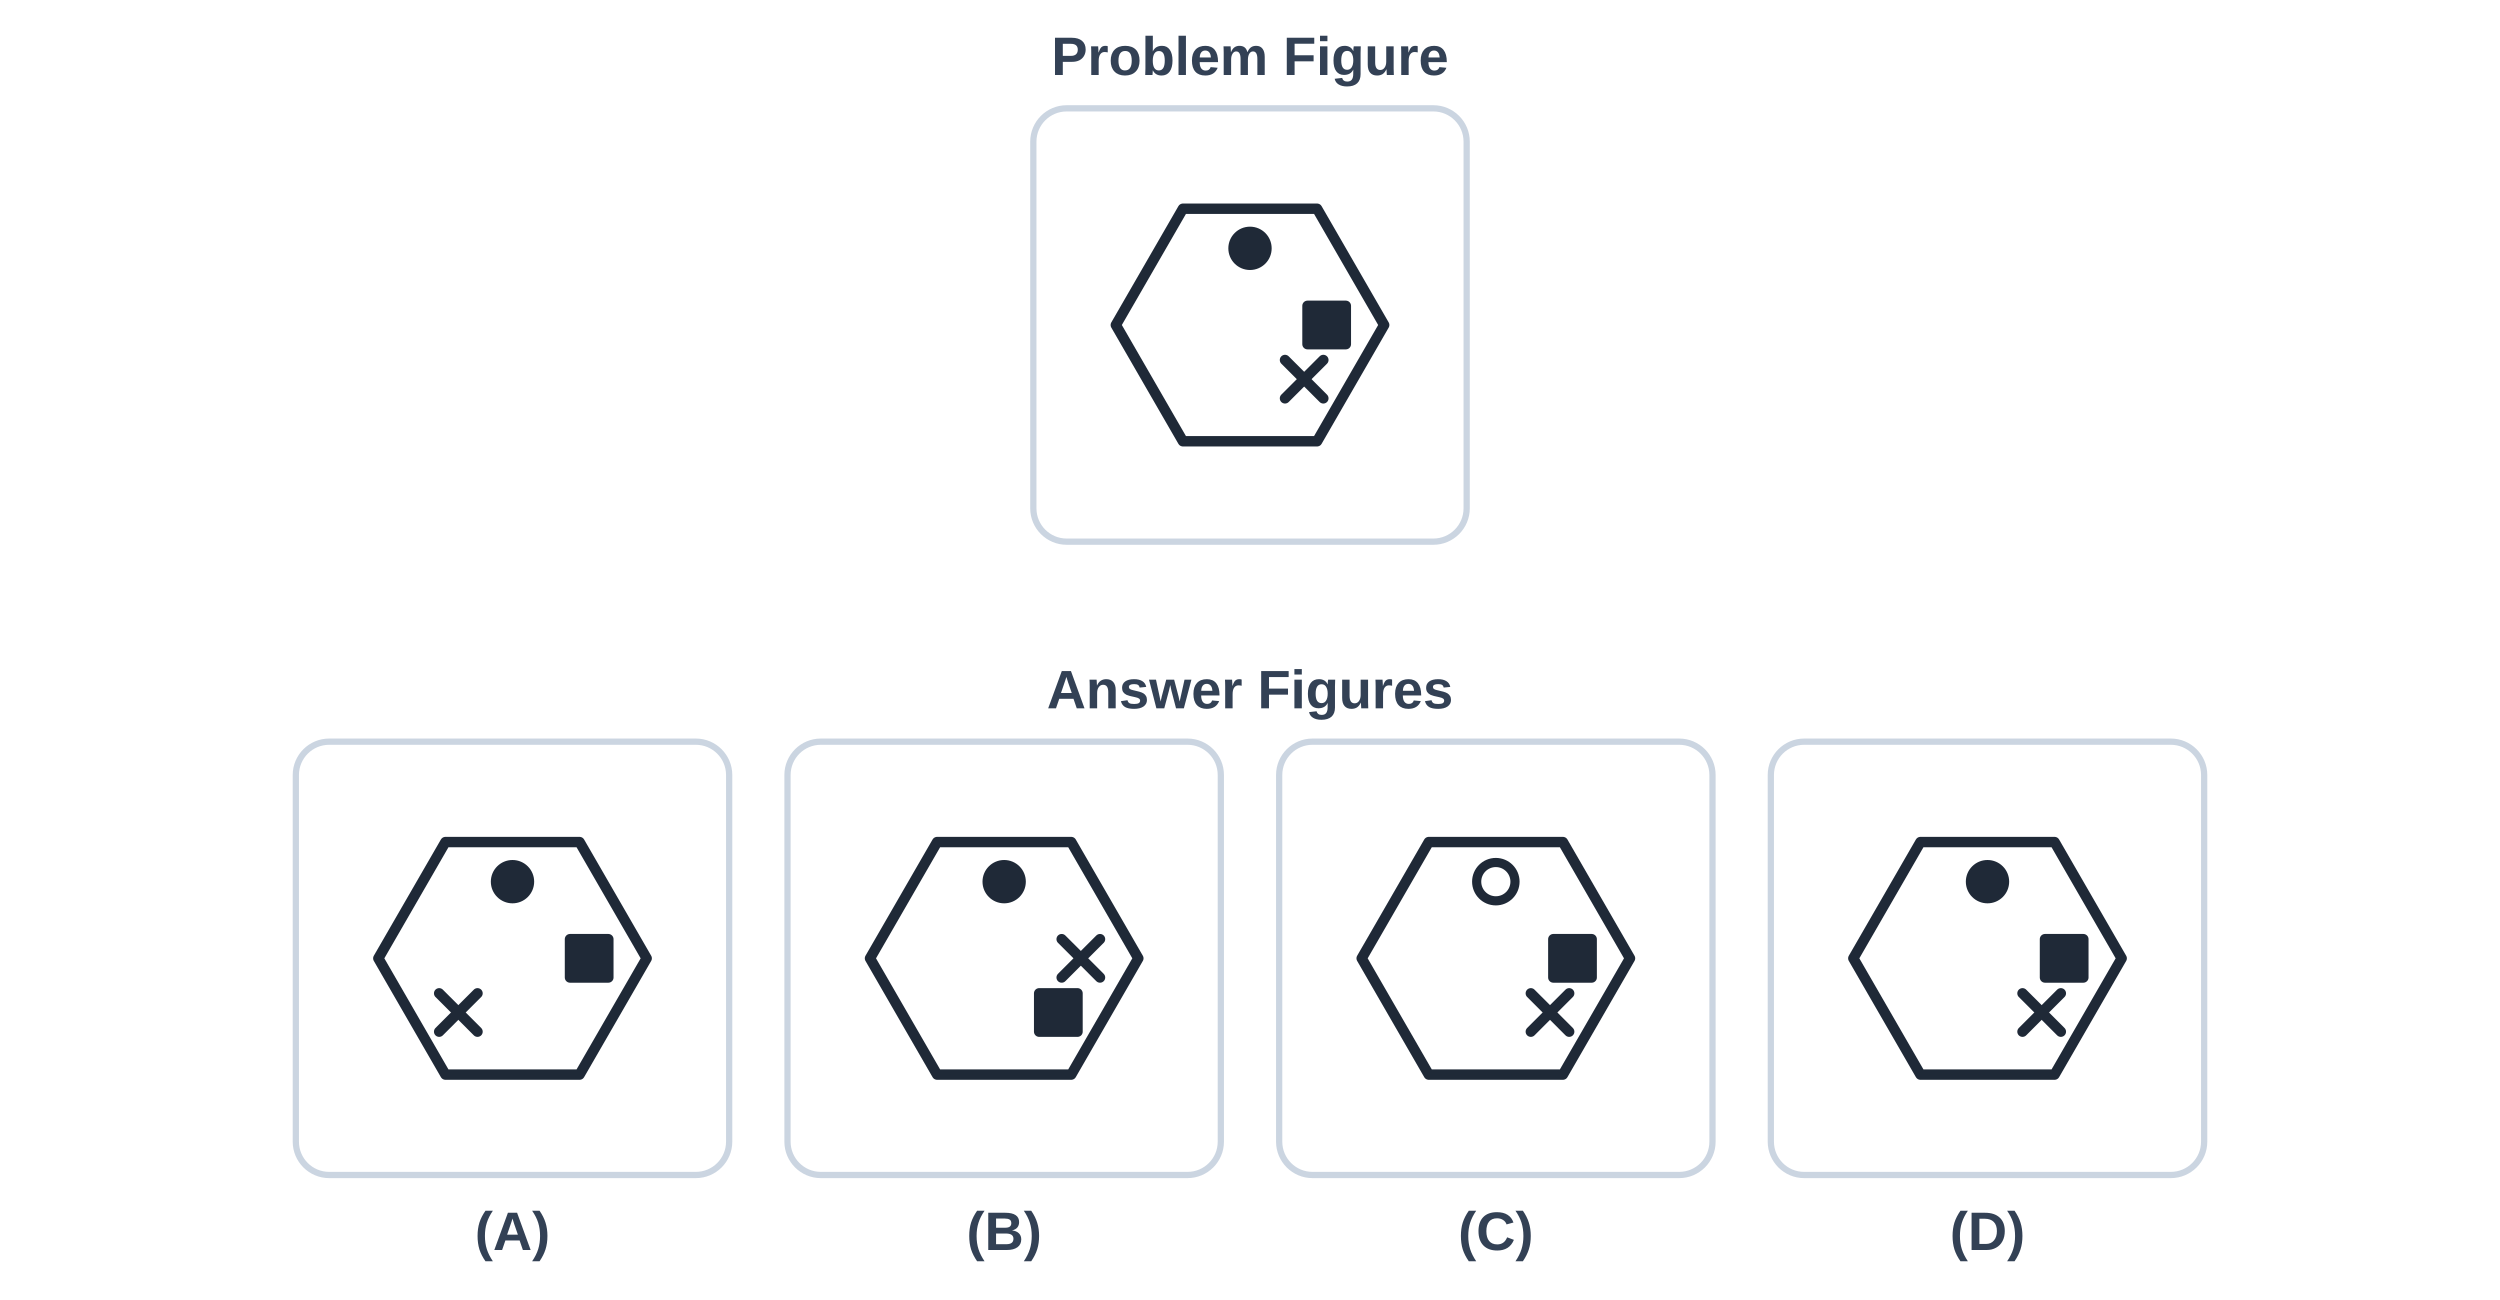
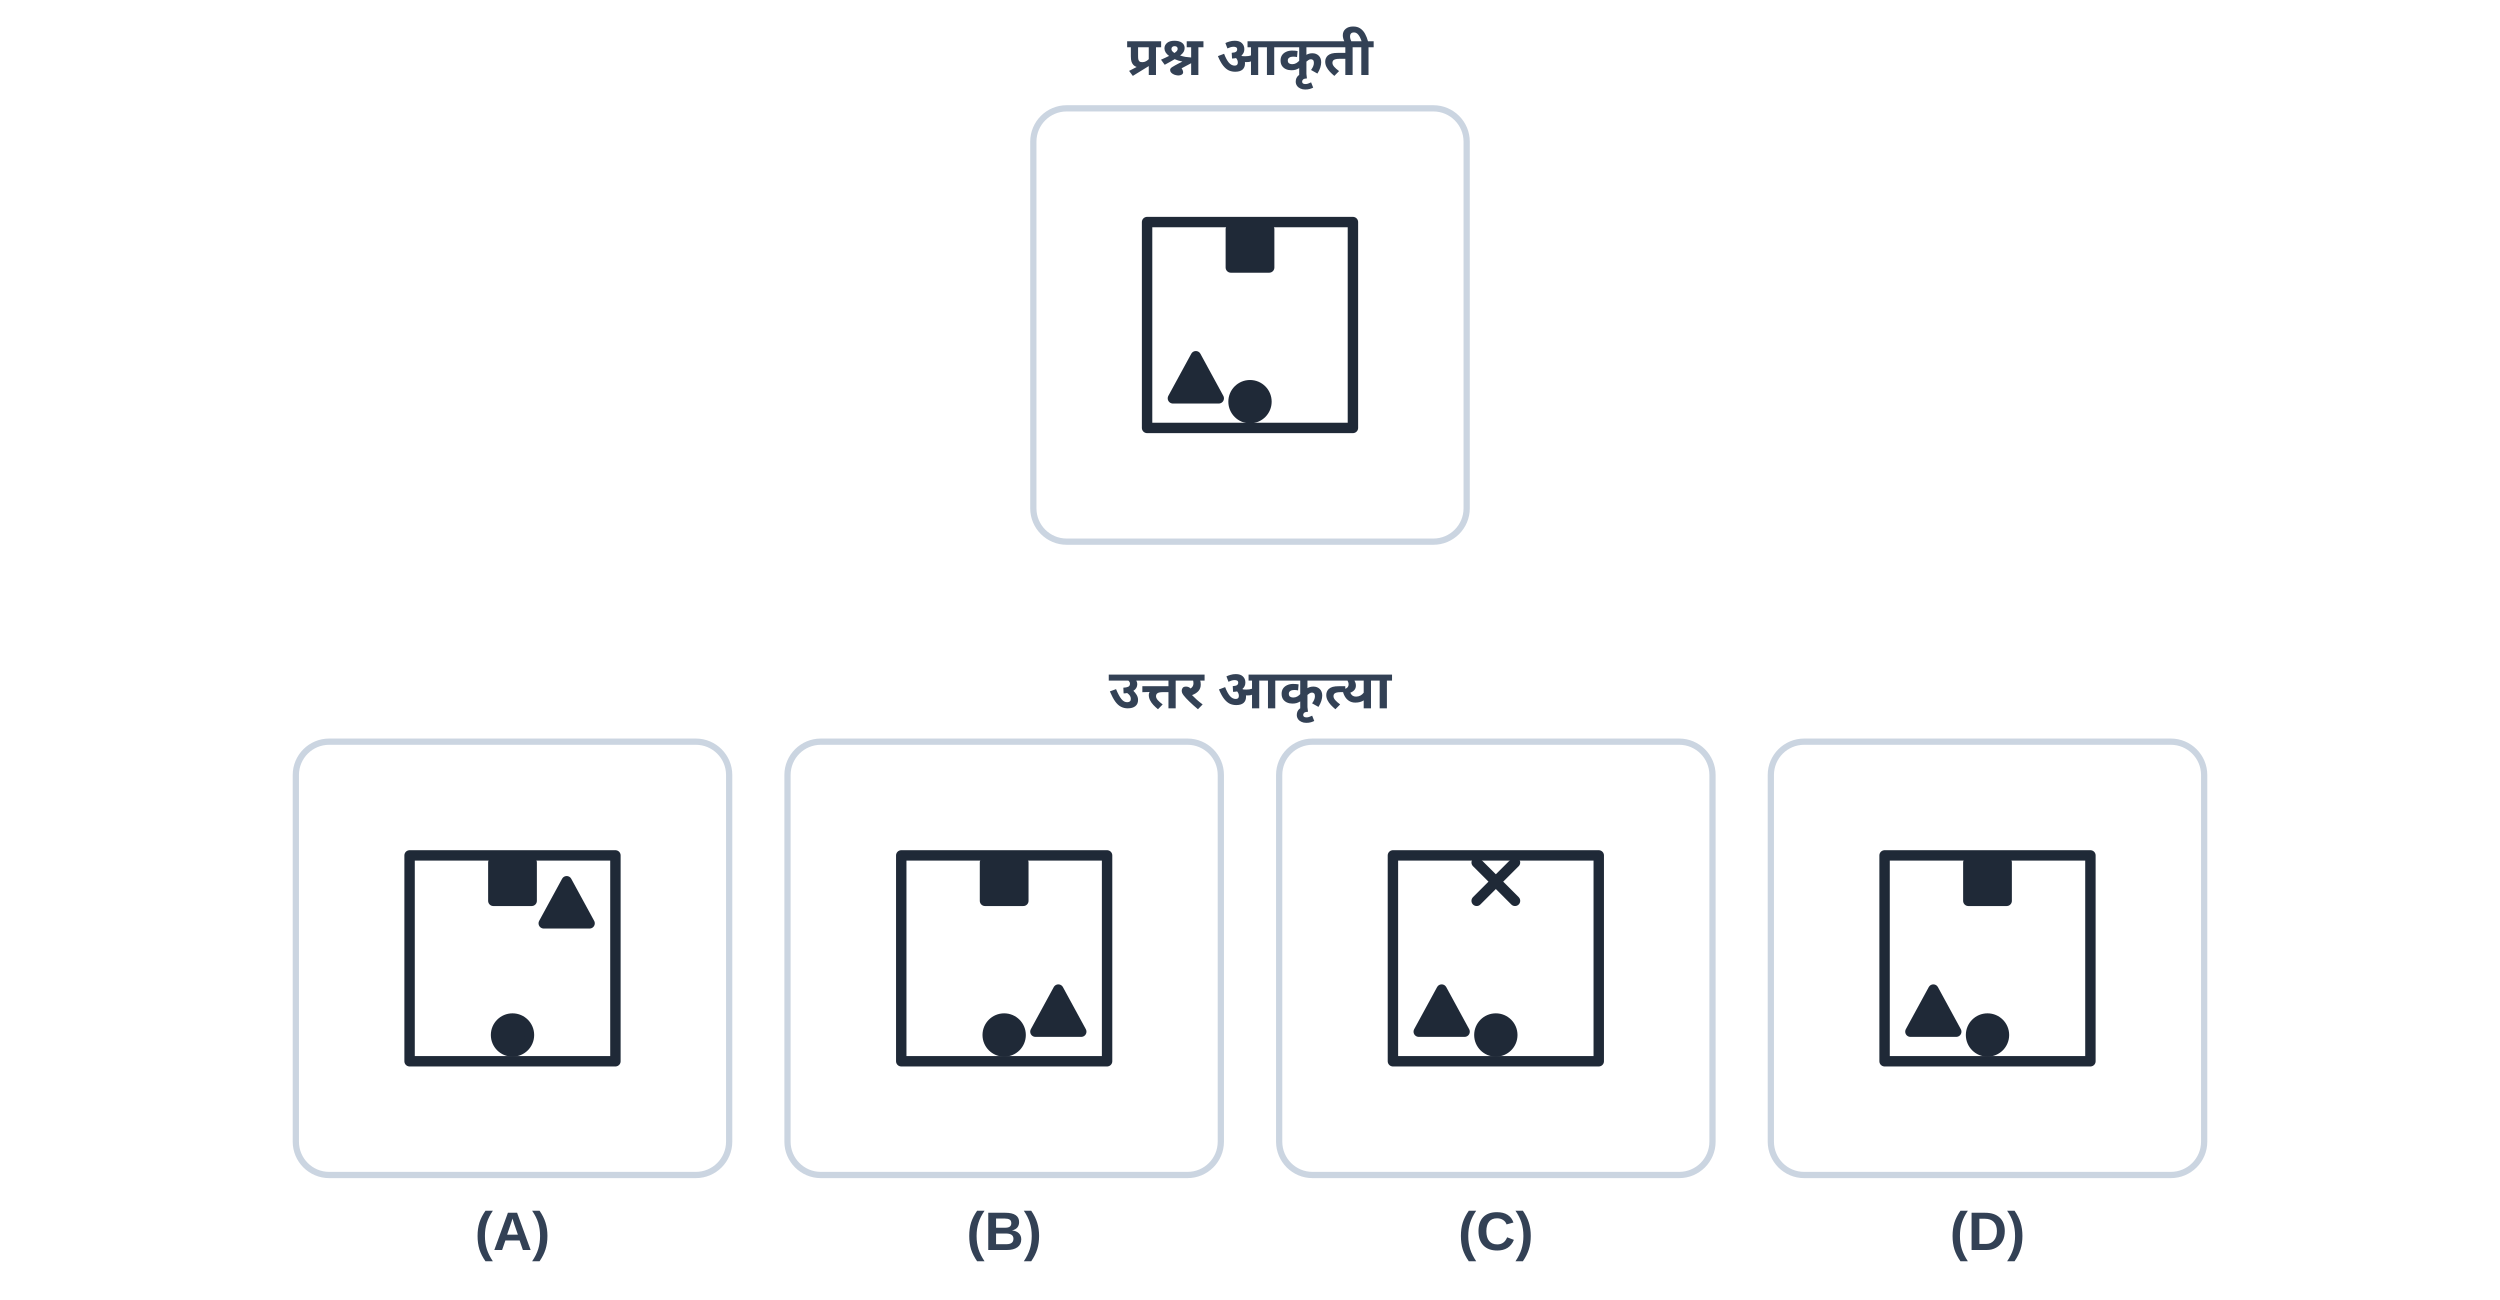
<svg xmlns="http://www.w3.org/2000/svg" viewBox="0 0 600 312" width="600" height="312">
  <rect width="600" height="312" fill="#ffffff" />
-   <text x="300" y="18" font-family="Arial, sans-serif" font-size="13" font-weight="700" fill="#334155" text-anchor="middle">Problem Figure</text>
+   <text x="300" y="18" font-family="Arial, Nirmala UI, Noto Sans Devanagari, Mangal, sans-serif" font-size="13" font-weight="700" fill="#334155" text-anchor="middle">प्रश्न आकृती</text>
  <rect x="248" y="26" width="104" height="104" rx="8" fill="#fff" stroke="#cbd5e1" stroke-width="1.5" />
-   <polygon points="332.2,78 316.1,105.9 283.9,105.9 267.8,78 283.9,50.1 316.1,50.1" fill="none" stroke="#1f2937" stroke-width="2.5" stroke-linejoin="round" stroke-linecap="round" />
-   <polyline points="308.4,86.4 317.6,95.6" fill="none" stroke="#1f2937" stroke-width="2.5" stroke-linejoin="round" stroke-linecap="round" />
-   <polyline points="308.4,95.6 317.6,86.4" fill="none" stroke="#1f2937" stroke-width="2.5" stroke-linejoin="round" stroke-linecap="round" />
-   <polygon points="313.8,73.4 323,73.4 323,82.6 313.8,82.6" fill="#1f2937" stroke="#1f2937" stroke-width="2.5" stroke-linejoin="round" stroke-linecap="round" />
-   <circle cx="300" cy="59.6" r="4.1" fill="#1f2937" stroke="#1f2937" stroke-width="2.2" />
-   <text x="300" y="170" font-family="Arial, sans-serif" font-size="13" font-weight="700" fill="#334155" text-anchor="middle">Answer Figures</text>
+   <polygon points="324.7,53.3 324.7,102.7 275.3,102.7 275.3,53.3" fill="none" stroke="#1f2937" stroke-width="2.5" stroke-linejoin="round" stroke-linecap="round" />
+   <polygon points="295.4,55 304.6,55 304.6,64.2 295.4,64.2" fill="#1f2937" stroke="#1f2937" stroke-width="2.5" stroke-linejoin="round" stroke-linecap="round" />
+   <polygon points="287,85.5 292.5,95.6 281.5,95.6" fill="#1f2937" stroke="#1f2937" stroke-width="2.5" stroke-linejoin="round" stroke-linecap="round" />
+   <circle cx="300" cy="96.4" r="4.1" fill="#1f2937" stroke="#1f2937" stroke-width="2.2" />
+   <text x="300" y="170" font-family="Arial, Nirmala UI, Noto Sans Devanagari, Mangal, sans-serif" font-size="13" font-weight="700" fill="#334155" text-anchor="middle">उत्तर आकृत्या</text>
  <rect x="71" y="178" width="104" height="104" rx="8" fill="#fff" stroke="#cbd5e1" stroke-width="1.5" />
-   <polygon points="155.2,230 139.1,257.9 106.9,257.9 90.8,230 106.9,202.1 139.1,202.1" fill="none" stroke="#1f2937" stroke-width="2.5" stroke-linejoin="round" stroke-linecap="round" />
-   <polyline points="105.4,238.4 114.6,247.6" fill="none" stroke="#1f2937" stroke-width="2.5" stroke-linejoin="round" stroke-linecap="round" />
-   <polyline points="105.4,247.6 114.6,238.4" fill="none" stroke="#1f2937" stroke-width="2.5" stroke-linejoin="round" stroke-linecap="round" />
-   <polygon points="136.8,225.4 146,225.4 146,234.6 136.8,234.6" fill="#1f2937" stroke="#1f2937" stroke-width="2.5" stroke-linejoin="round" stroke-linecap="round" />
-   <circle cx="123" cy="211.6" r="4.1" fill="#1f2937" stroke="#1f2937" stroke-width="2.2" />
-   <text x="123" y="300" font-family="Arial, sans-serif" font-size="13" font-weight="600" fill="#334155" text-anchor="middle">(A)</text>
+   <polygon points="147.7,205.3 147.7,254.7 98.3,254.7 98.3,205.3" fill="none" stroke="#1f2937" stroke-width="2.5" stroke-linejoin="round" stroke-linecap="round" />
+   <polygon points="118.4,207 127.6,207 127.6,216.2 118.4,216.2" fill="#1f2937" stroke="#1f2937" stroke-width="2.5" stroke-linejoin="round" stroke-linecap="round" />
+   <polygon points="136,211.5 141.5,221.6 130.5,221.6" fill="#1f2937" stroke="#1f2937" stroke-width="2.5" stroke-linejoin="round" stroke-linecap="round" />
+   <circle cx="123" cy="248.4" r="4.1" fill="#1f2937" stroke="#1f2937" stroke-width="2.2" />
+   <text x="123" y="300" font-family="Arial, Nirmala UI, Noto Sans Devanagari, Mangal, sans-serif" font-size="13" font-weight="600" fill="#334155" text-anchor="middle">(A)</text>
  <rect x="189" y="178" width="104" height="104" rx="8" fill="#fff" stroke="#cbd5e1" stroke-width="1.5" />
-   <polygon points="273.2,230 257.1,257.9 224.9,257.9 208.8,230 224.9,202.1 257.1,202.1" fill="none" stroke="#1f2937" stroke-width="2.5" stroke-linejoin="round" stroke-linecap="round" />
-   <polyline points="254.8,225.4 264,234.6" fill="none" stroke="#1f2937" stroke-width="2.5" stroke-linejoin="round" stroke-linecap="round" />
-   <polyline points="254.8,234.6 264,225.4" fill="none" stroke="#1f2937" stroke-width="2.5" stroke-linejoin="round" stroke-linecap="round" />
-   <polygon points="249.4,238.4 258.6,238.4 258.6,247.6 249.4,247.6" fill="#1f2937" stroke="#1f2937" stroke-width="2.5" stroke-linejoin="round" stroke-linecap="round" />
-   <circle cx="241" cy="211.6" r="4.1" fill="#1f2937" stroke="#1f2937" stroke-width="2.2" />
-   <text x="241" y="300" font-family="Arial, sans-serif" font-size="13" font-weight="600" fill="#334155" text-anchor="middle">(B)</text>
+   <polygon points="216.3,205.3 216.3,254.7 265.7,254.7 265.7,205.3" fill="none" stroke="#1f2937" stroke-width="2.5" stroke-linejoin="round" stroke-linecap="round" />
+   <polygon points="245.6,207 236.4,207 236.4,216.2 245.6,216.2" fill="#1f2937" stroke="#1f2937" stroke-width="2.5" stroke-linejoin="round" stroke-linecap="round" />
+   <polygon points="254,237.5 248.5,247.6 259.5,247.6" fill="#1f2937" stroke="#1f2937" stroke-width="2.5" stroke-linejoin="round" stroke-linecap="round" />
+   <circle cx="241" cy="248.4" r="4.1" fill="#1f2937" stroke="#1f2937" stroke-width="2.2" />
+   <text x="241" y="300" font-family="Arial, Nirmala UI, Noto Sans Devanagari, Mangal, sans-serif" font-size="13" font-weight="600" fill="#334155" text-anchor="middle">(B)</text>
  <rect x="307" y="178" width="104" height="104" rx="8" fill="#fff" stroke="#cbd5e1" stroke-width="1.5" />
-   <polygon points="391.2,230 375.1,257.9 342.9,257.9 326.8,230 342.9,202.1 375.1,202.1" fill="none" stroke="#1f2937" stroke-width="2.5" stroke-linejoin="round" stroke-linecap="round" />
-   <polyline points="367.4,238.4 376.6,247.6" fill="none" stroke="#1f2937" stroke-width="2.5" stroke-linejoin="round" stroke-linecap="round" />
-   <polyline points="367.4,247.6 376.6,238.4" fill="none" stroke="#1f2937" stroke-width="2.5" stroke-linejoin="round" stroke-linecap="round" />
-   <polygon points="372.8,225.4 382,225.4 382,234.6 372.8,234.6" fill="#1f2937" stroke="#1f2937" stroke-width="2.5" stroke-linejoin="round" stroke-linecap="round" />
-   <circle cx="359" cy="211.6" r="4.6" fill="none" stroke="#1f2937" stroke-width="2.2" />
-   <text x="359" y="300" font-family="Arial, sans-serif" font-size="13" font-weight="600" fill="#334155" text-anchor="middle">(C)</text>
+   <polygon points="383.7,205.3 383.7,254.7 334.3,254.7 334.3,205.3" fill="none" stroke="#1f2937" stroke-width="2.5" stroke-linejoin="round" stroke-linecap="round" />
+   <polyline points="354.4,207 363.6,216.2" fill="none" stroke="#1f2937" stroke-width="2.5" stroke-linejoin="round" stroke-linecap="round" />
+   <polyline points="354.4,216.2 363.6,207" fill="none" stroke="#1f2937" stroke-width="2.5" stroke-linejoin="round" stroke-linecap="round" />
+   <polygon points="346,237.5 351.5,247.6 340.5,247.6" fill="#1f2937" stroke="#1f2937" stroke-width="2.5" stroke-linejoin="round" stroke-linecap="round" />
+   <circle cx="359" cy="248.4" r="4.1" fill="#1f2937" stroke="#1f2937" stroke-width="2.2" />
+   <text x="359" y="300" font-family="Arial, Nirmala UI, Noto Sans Devanagari, Mangal, sans-serif" font-size="13" font-weight="600" fill="#334155" text-anchor="middle">(C)</text>
  <rect x="425" y="178" width="104" height="104" rx="8" fill="#fff" stroke="#cbd5e1" stroke-width="1.5" />
-   <polygon points="509.2,230 493.1,257.9 460.9,257.9 444.8,230 460.9,202.1 493.1,202.1" fill="none" stroke="#1f2937" stroke-width="2.5" stroke-linejoin="round" stroke-linecap="round" />
-   <polyline points="485.4,238.4 494.6,247.6" fill="none" stroke="#1f2937" stroke-width="2.5" stroke-linejoin="round" stroke-linecap="round" />
-   <polyline points="485.4,247.6 494.6,238.4" fill="none" stroke="#1f2937" stroke-width="2.5" stroke-linejoin="round" stroke-linecap="round" />
-   <polygon points="490.8,225.4 500,225.4 500,234.6 490.8,234.6" fill="#1f2937" stroke="#1f2937" stroke-width="2.5" stroke-linejoin="round" stroke-linecap="round" />
-   <circle cx="477" cy="211.6" r="4.1" fill="#1f2937" stroke="#1f2937" stroke-width="2.2" />
-   <text x="477" y="300" font-family="Arial, sans-serif" font-size="13" font-weight="600" fill="#334155" text-anchor="middle">(D)</text>
+   <polygon points="501.7,205.3 501.7,254.7 452.3,254.7 452.3,205.3" fill="none" stroke="#1f2937" stroke-width="2.5" stroke-linejoin="round" stroke-linecap="round" />
+   <polygon points="472.4,207 481.6,207 481.6,216.2 472.4,216.2" fill="#1f2937" stroke="#1f2937" stroke-width="2.5" stroke-linejoin="round" stroke-linecap="round" />
+   <polygon points="464,237.5 469.5,247.6 458.5,247.6" fill="#1f2937" stroke="#1f2937" stroke-width="2.5" stroke-linejoin="round" stroke-linecap="round" />
+   <circle cx="477" cy="248.4" r="4.1" fill="#1f2937" stroke="#1f2937" stroke-width="2.2" />
+   <text x="477" y="300" font-family="Arial, Nirmala UI, Noto Sans Devanagari, Mangal, sans-serif" font-size="13" font-weight="600" fill="#334155" text-anchor="middle">(D)</text>
</svg>
